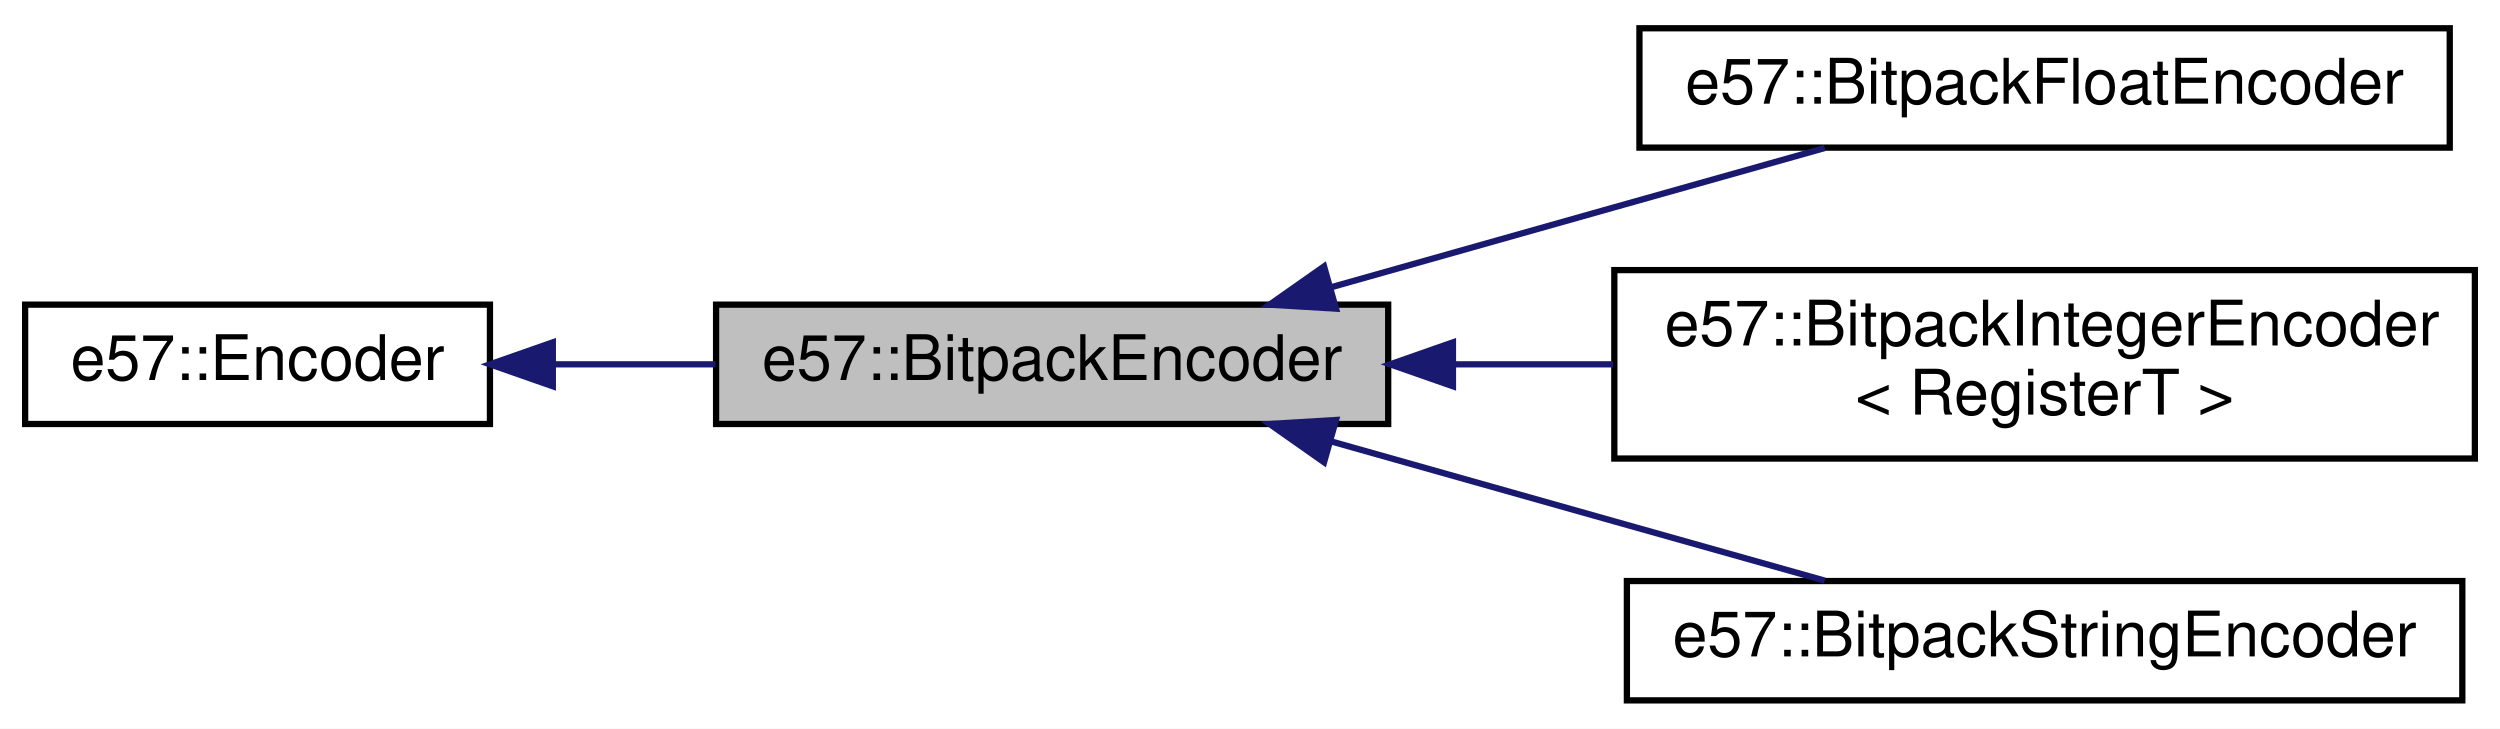
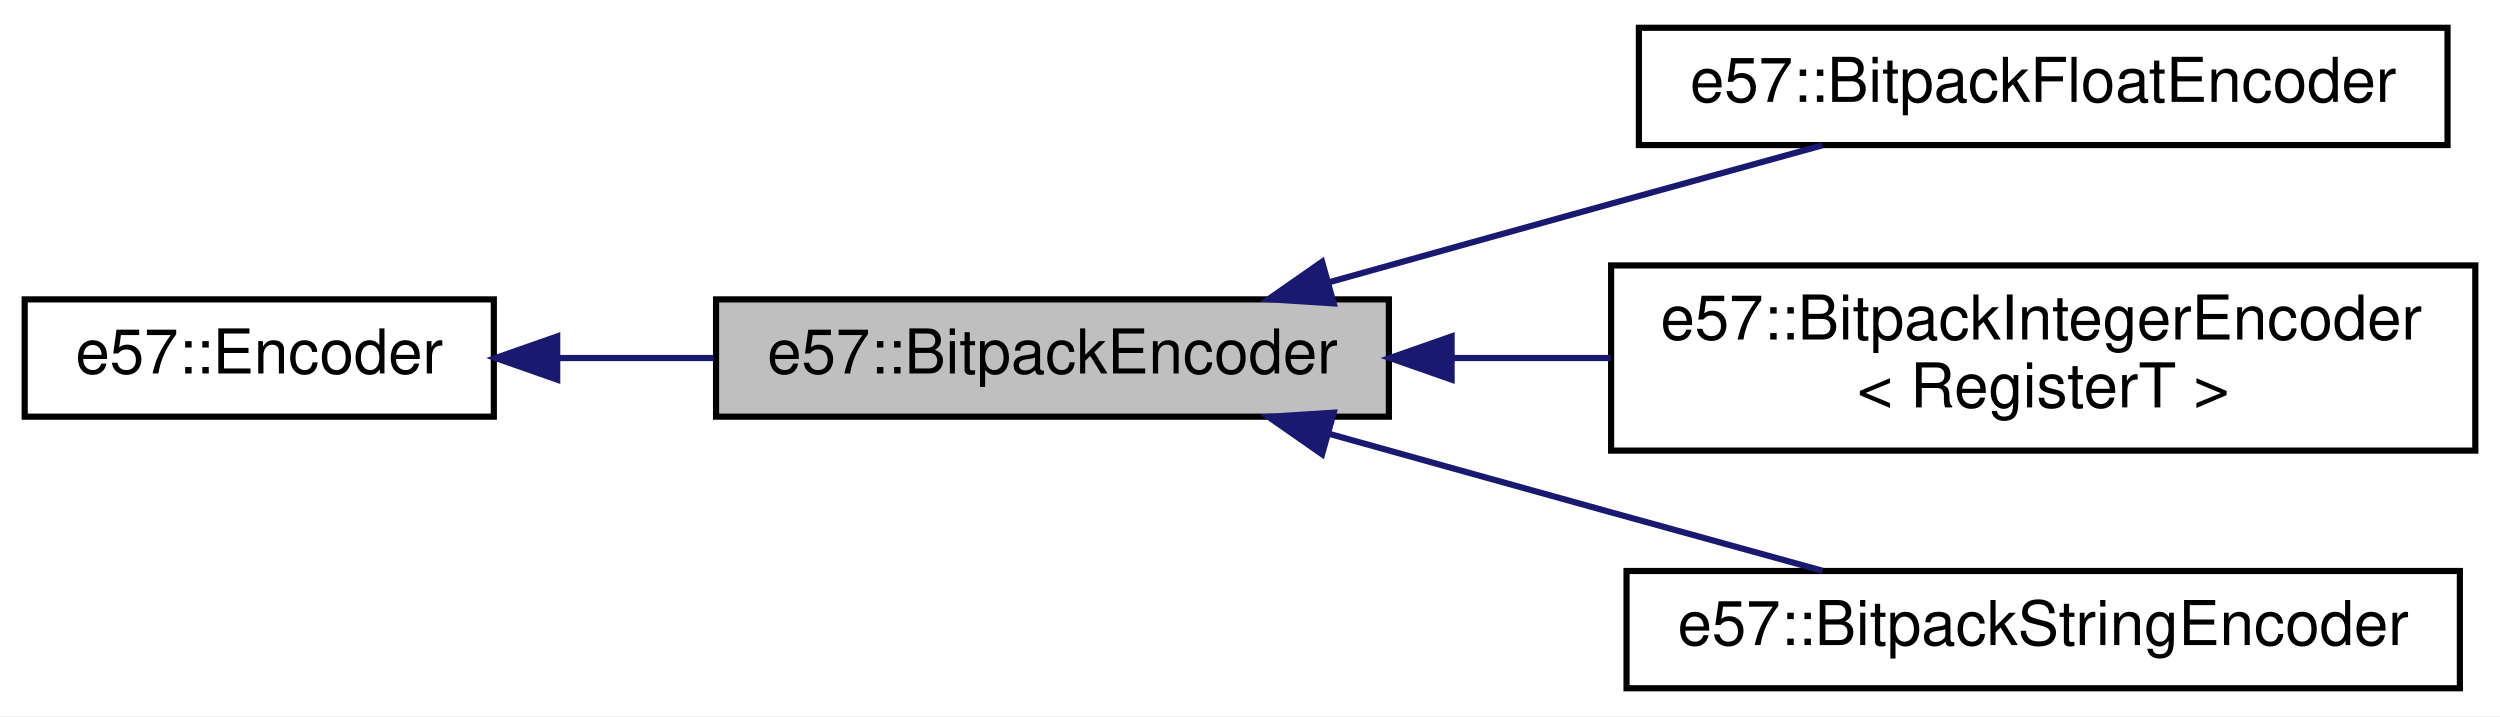
- <svg xmlns="http://www.w3.org/2000/svg" xmlns:xlink="http://www.w3.org/1999/xlink" width="398pt" height="116pt" viewBox="0.00 0.00 398.00 116.00">
+ <svg xmlns="http://www.w3.org/2000/svg" xmlns:xlink="http://www.w3.org/1999/xlink" width="405pt" height="116pt" viewBox="0.00 0.00 405.00 116.00">
  <g id="graph0" class="graph" transform="scale(1 1) rotate(0) translate(4 112)">
-     <polygon fill="white" stroke="transparent" points="-4,4 -4,-112 394,-112 394,4 -4,4" />
+     <polygon fill="white" stroke="transparent" points="-4,4 -4,-112 401,-112 401,4 -4,4" />
    <g id="node1" class="node">
      <g id="a_node1">
        <a xlink:title=" ">
-           <polygon fill="#bfbfbf" stroke="black" points="110,-44.5 110,-63.5 217,-63.5 217,-44.5 110,-44.5" />
-           <text text-anchor="middle" x="163.5" y="-51.5" font-family="Helvetica,sans-Serif" font-size="10.00">e57::BitpackEncoder</text>
+           <polygon fill="#bfbfbf" stroke="black" points="112,-44.5 112,-63.5 221,-63.5 221,-44.5 112,-44.5" />
+           <text text-anchor="middle" x="166.5" y="-51.5" font-family="Helvetica,sans-Serif" font-size="10.00">e57::BitpackEncoder</text>
        </a>
      </g>
    </g>
    <g id="node3" class="node">
      <g id="a_node3">
        <a xlink:href="classe57_1_1_bitpack_float_encoder.html" target="_top" xlink:title=" ">
-           <polygon fill="white" stroke="black" points="257,-88.5 257,-107.5 386,-107.5 386,-88.5 257,-88.5" />
-           <text text-anchor="middle" x="321.5" y="-95.5" font-family="Helvetica,sans-Serif" font-size="10.00">e57::BitpackFloatEncoder</text>
+           <polygon fill="white" stroke="black" points="261.5,-88.5 261.5,-107.5 392.5,-107.5 392.5,-88.5 261.5,-88.5" />
+           <text text-anchor="middle" x="327" y="-95.5" font-family="Helvetica,sans-Serif" font-size="10.00">e57::BitpackFloatEncoder</text>
        </a>
      </g>
    </g>
    <g id="edge2" class="edge">
-       <path fill="none" stroke="midnightblue" d="M207.77,-66.23C222.16,-70.3 238.27,-74.85 253,-79 263.9,-82.07 275.78,-85.42 286.51,-88.44" />
-       <polygon fill="midnightblue" stroke="midnightblue" points="208.69,-62.86 198.12,-63.5 206.79,-69.59 208.69,-62.86" />
+       <path fill="none" stroke="midnightblue" d="M211.25,-66.26C225.8,-70.32 242.1,-74.87 257,-79 268.13,-82.09 280.29,-85.44 291.24,-88.46" />
+       <polygon fill="midnightblue" stroke="midnightblue" points="212.06,-62.85 201.49,-63.53 210.18,-69.59 212.06,-62.85" />
    </g>
    <g id="node4" class="node">
      <g id="a_node4">
        <a xlink:href="classe57_1_1_bitpack_integer_encoder.html" target="_top" xlink:title=" ">
-           <polygon fill="white" stroke="black" points="253,-39 253,-69 390,-69 390,-39 253,-39" />
-           <text text-anchor="start" x="261" y="-57" font-family="Helvetica,sans-Serif" font-size="10.00">e57::BitpackIntegerEncoder</text>
-           <text text-anchor="middle" x="321.5" y="-46" font-family="Helvetica,sans-Serif" font-size="10.00">&lt; RegisterT &gt;</text>
+           <polygon fill="white" stroke="black" points="257,-39 257,-69 397,-69 397,-39 257,-39" />
+           <text text-anchor="start" x="265" y="-57" font-family="Helvetica,sans-Serif" font-size="10.00">e57::BitpackIntegerEncoder</text>
+           <text text-anchor="middle" x="327" y="-46" font-family="Helvetica,sans-Serif" font-size="10.00">&lt; RegisterT &gt;</text>
        </a>
      </g>
    </g>
    <g id="edge3" class="edge">
-       <path fill="none" stroke="midnightblue" d="M227.38,-54C235.75,-54 244.36,-54 252.81,-54" />
-       <polygon fill="midnightblue" stroke="midnightblue" points="227.31,-50.5 217.31,-54 227.31,-57.5 227.31,-50.5" />
+       <path fill="none" stroke="midnightblue" d="M231.3,-54C239.74,-54 248.42,-54 256.94,-54" />
+       <polygon fill="midnightblue" stroke="midnightblue" points="231.16,-50.5 221.16,-54 231.16,-57.5 231.16,-50.5" />
    </g>
    <g id="node5" class="node">
      <g id="a_node5">
        <a xlink:href="classe57_1_1_bitpack_string_encoder.html" target="_top" xlink:title=" ">
-           <polygon fill="white" stroke="black" points="255,-0.5 255,-19.5 388,-19.5 388,-0.5 255,-0.5" />
-           <text text-anchor="middle" x="321.5" y="-7.5" font-family="Helvetica,sans-Serif" font-size="10.00">e57::BitpackStringEncoder</text>
+           <polygon fill="white" stroke="black" points="259.5,-0.5 259.5,-19.5 394.5,-19.5 394.5,-0.5 259.5,-0.5" />
+           <text text-anchor="middle" x="327" y="-7.5" font-family="Helvetica,sans-Serif" font-size="10.00">e57::BitpackStringEncoder</text>
        </a>
      </g>
    </g>
    <g id="edge4" class="edge">
-       <path fill="none" stroke="midnightblue" d="M207.77,-41.77C222.16,-37.7 238.27,-33.15 253,-29 263.9,-25.93 275.78,-22.58 286.51,-19.56" />
-       <polygon fill="midnightblue" stroke="midnightblue" points="206.79,-38.41 198.12,-44.5 208.69,-45.14 206.79,-38.41" />
+       <path fill="none" stroke="midnightblue" d="M211.25,-41.74C225.8,-37.68 242.1,-33.13 257,-29 268.13,-25.91 280.29,-22.56 291.24,-19.54" />
+       <polygon fill="midnightblue" stroke="midnightblue" points="210.18,-38.41 201.49,-44.47 212.06,-45.15 210.18,-38.41" />
    </g>
    <g id="node2" class="node">
      <g id="a_node2">
        <a xlink:href="classe57_1_1_encoder.html" target="_top" xlink:title=" ">
-           <polygon fill="white" stroke="black" points="0,-44.5 0,-63.5 74,-63.5 74,-44.5 0,-44.5" />
-           <text text-anchor="middle" x="37" y="-51.5" font-family="Helvetica,sans-Serif" font-size="10.00">e57::Encoder</text>
+           <polygon fill="white" stroke="black" points="0,-44.5 0,-63.5 76,-63.5 76,-44.5 0,-44.5" />
+           <text text-anchor="middle" x="38" y="-51.5" font-family="Helvetica,sans-Serif" font-size="10.00">e57::Encoder</text>
        </a>
      </g>
    </g>
    <g id="edge1" class="edge">
-       <path fill="none" stroke="midnightblue" d="M84.03,-54C92.45,-54 101.3,-54 109.9,-54" />
-       <polygon fill="midnightblue" stroke="midnightblue" points="84.01,-50.5 74.01,-54 84.01,-57.5 84.01,-50.5" />
+       <path fill="none" stroke="midnightblue" d="M86.43,-54C94.65,-54 103.25,-54 111.62,-54" />
+       <polygon fill="midnightblue" stroke="midnightblue" points="86.27,-50.5 76.27,-54 86.27,-57.5 86.27,-50.5" />
    </g>
  </g>
</svg>
